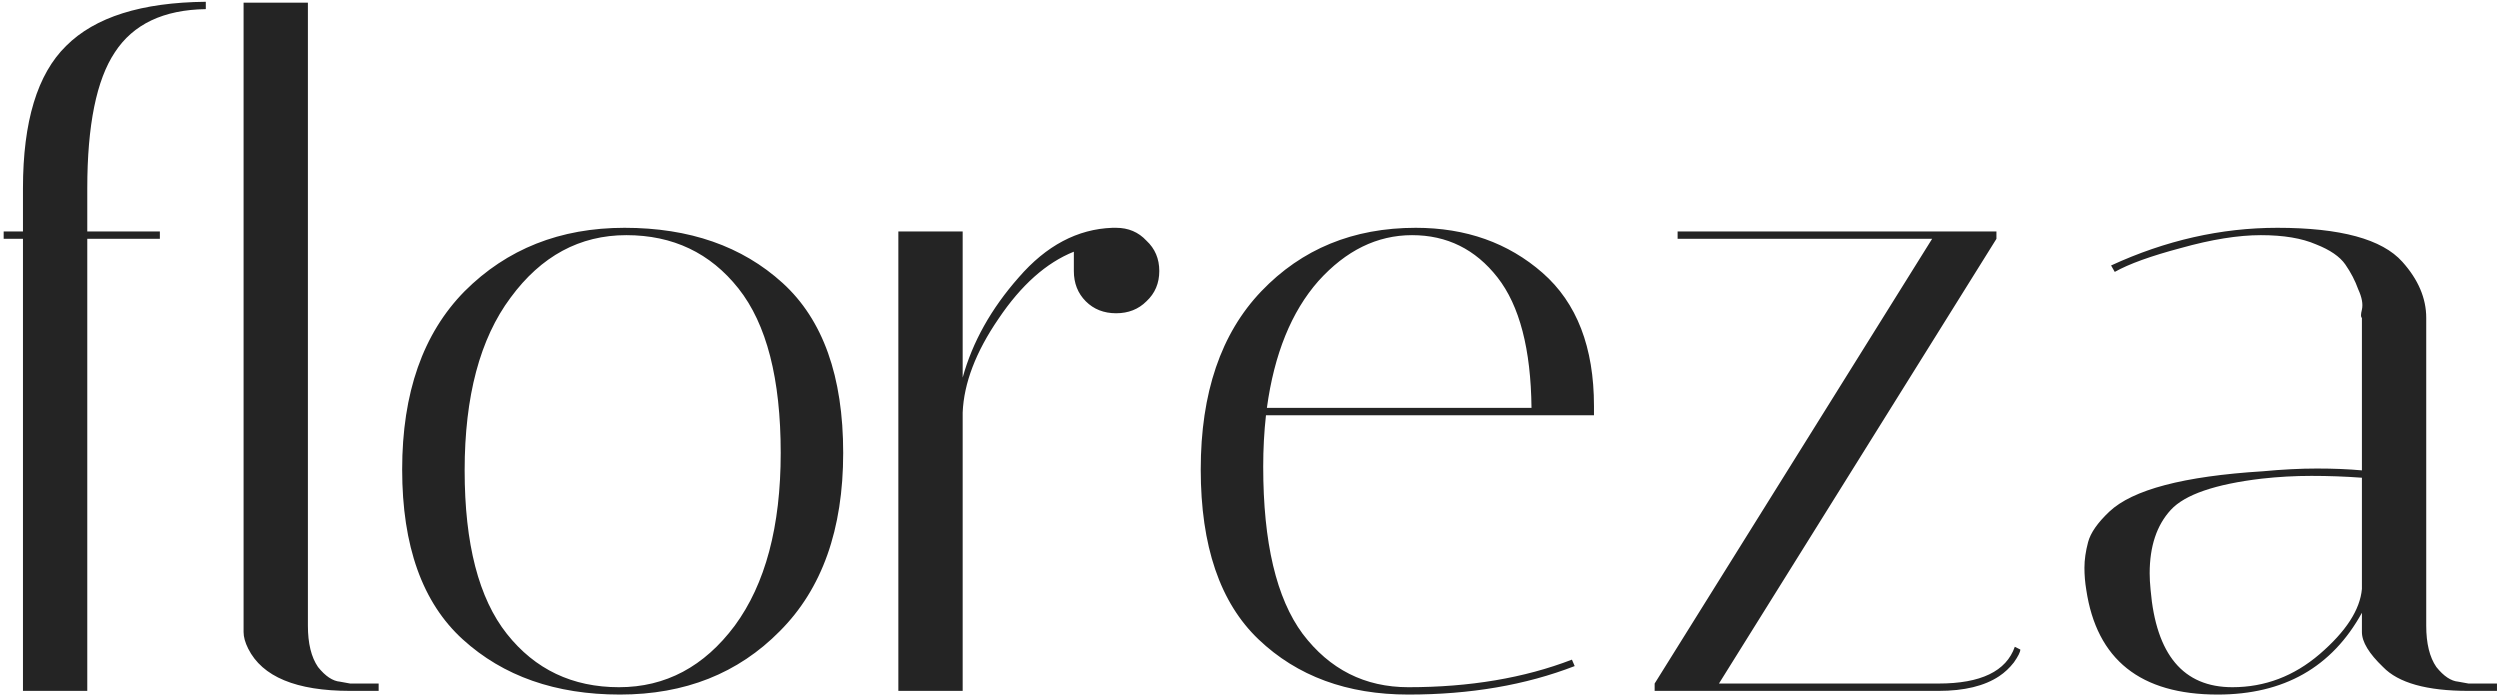
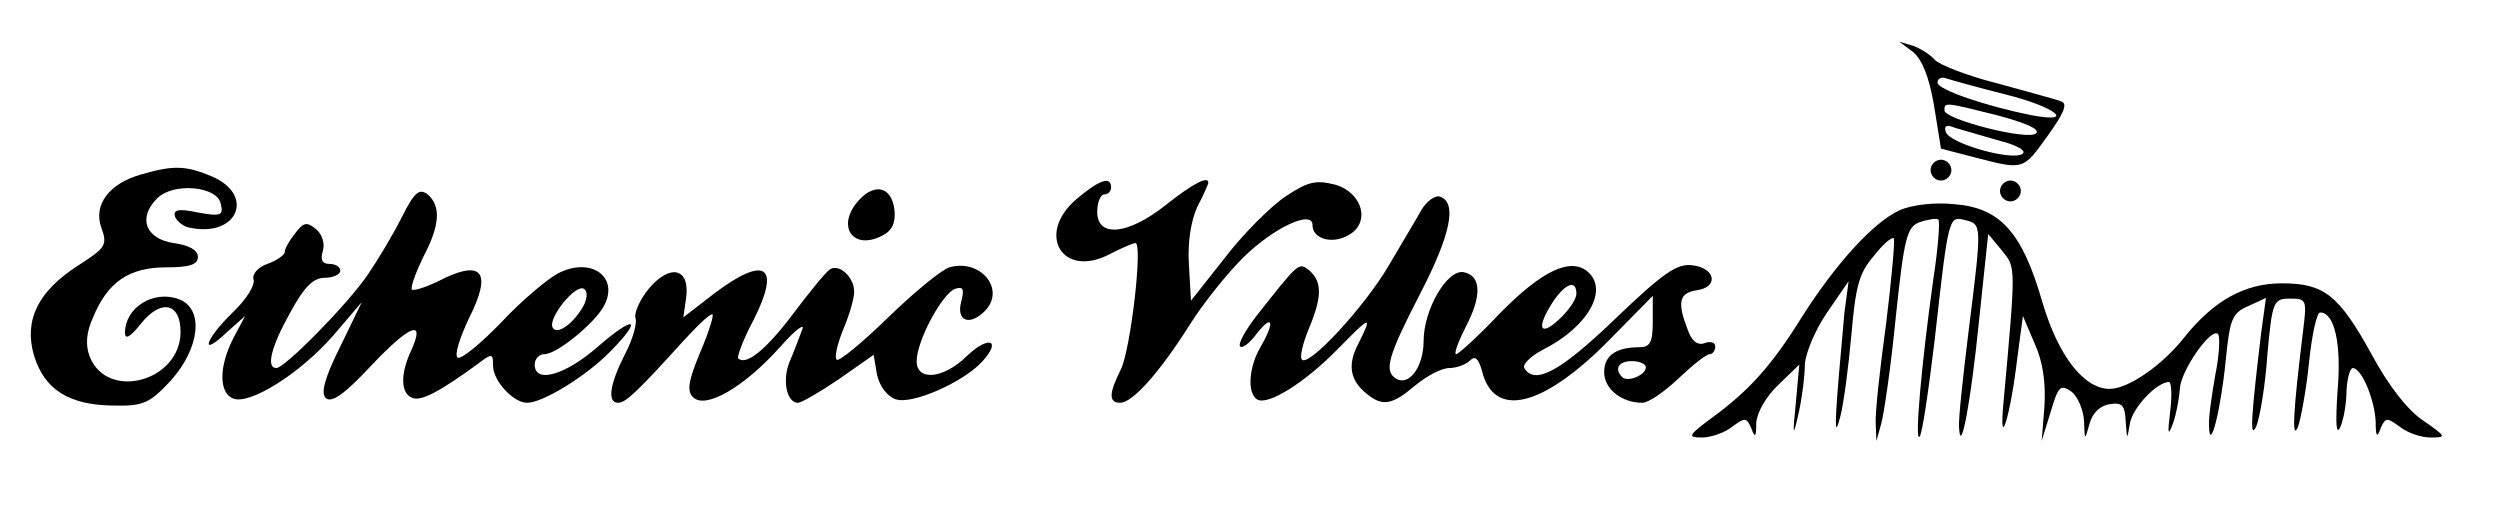
- <svg xmlns="http://www.w3.org/2000/svg" width="351" height="98" viewBox="0 0 351 98" fill="none">
-   <path d="M12.254 26.437V32.5H22.445V33.532H12.254V97H3.224V33.532H0.515V32.5H3.224V26.437C3.224 17.063 5.245 10.398 9.287 6.442C13.329 2.4 19.865 0.336 28.895 0.25V1.282C22.961 1.368 18.704 3.389 16.124 7.345C13.544 11.215 12.254 17.579 12.254 26.437ZM49.163 97C41.595 97 36.822 95.022 34.844 91.066C34.414 90.206 34.199 89.432 34.199 88.744V0.379H43.229V87.841C43.229 90.335 43.702 92.27 44.648 93.646C45.68 94.936 46.712 95.624 47.744 95.71L49.163 95.968H53.162V97H49.163ZM87.037 97.516C78.007 97.516 70.654 94.936 64.978 89.776C59.302 84.616 56.464 76.661 56.464 65.911C56.464 55.161 59.388 46.819 65.236 40.885C71.17 34.951 78.652 31.984 87.682 31.984C96.798 31.984 104.194 34.564 109.87 39.724C115.546 44.884 118.384 52.839 118.384 63.589C118.384 74.339 115.417 82.681 109.483 88.615C103.635 94.549 96.153 97.516 87.037 97.516ZM87.94 33.016C81.404 33.016 75.986 35.94 71.686 41.788C67.386 47.55 65.236 55.634 65.236 66.04C65.236 76.36 67.214 84.014 71.17 89.002C75.126 93.99 80.372 96.484 86.908 96.484C93.444 96.484 98.862 93.603 103.162 87.841C107.462 81.993 109.612 73.909 109.612 63.589C109.612 53.183 107.634 45.486 103.678 40.498C99.722 35.51 94.476 33.016 87.94 33.016ZM150.768 38.047V35.338C146.898 36.886 143.372 40.025 140.19 44.755C137.008 49.399 135.331 53.785 135.159 57.913V97H126.129V32.5H135.159V53.011C136.535 48.023 139.158 43.336 143.028 38.95C146.898 34.478 151.284 32.156 156.186 31.984H156.702C158.422 31.984 159.841 32.586 160.959 33.79C162.163 34.908 162.765 36.327 162.765 38.047C162.765 39.767 162.163 41.186 160.959 42.304C159.841 43.422 158.422 43.981 156.702 43.981C154.982 43.981 153.563 43.422 152.445 42.304C151.327 41.186 150.768 39.767 150.768 38.047ZM177.355 65.524C177.355 76.188 179.204 84.014 182.902 89.002C186.686 93.99 191.631 96.484 197.737 96.484C206.337 96.484 213.991 95.194 220.699 92.614L221.086 93.517C214.206 96.183 206.423 97.516 197.737 97.516C189.137 97.516 182.128 94.936 176.71 89.776C171.292 84.616 168.583 76.661 168.583 65.911C168.583 55.161 171.421 46.819 177.097 40.885C182.773 34.951 189.997 31.984 198.769 31.984C205.821 31.984 211.755 34.091 216.571 38.305C221.387 42.519 223.795 48.754 223.795 57.01C223.795 57.44 223.795 57.87 223.795 58.3H177.742C177.484 60.622 177.355 63.03 177.355 65.524ZM215.023 57.268C214.937 49.012 213.346 42.906 210.25 38.95C207.154 34.994 203.155 33.016 198.253 33.016C193.351 33.016 188.965 35.166 185.095 39.466C181.311 43.766 178.903 49.7 177.871 57.268H215.023ZM235.537 33.532V32.5H280.3V33.532L241.342 95.968H272.173C278.107 95.968 281.676 94.248 282.88 90.808L283.654 91.195C283.654 91.539 283.353 92.141 282.751 93.001C282.149 93.775 281.461 94.42 280.687 94.936C278.623 96.312 275.785 97 272.173 97H232.312V95.968L271.27 33.532H235.537ZM346.577 97C340.729 97 336.73 95.882 334.58 93.646C332.602 91.754 331.613 90.12 331.613 88.744V86.035C327.399 93.689 320.648 97.516 311.36 97.516C300.524 97.516 294.375 92.614 292.913 82.81C292.741 81.778 292.655 80.746 292.655 79.714C292.655 78.596 292.827 77.392 293.171 76.102C293.515 74.812 294.504 73.393 296.138 71.845C299.406 68.749 306.587 66.857 317.681 66.169C320.433 65.911 322.97 65.782 325.292 65.782C327.614 65.782 329.721 65.868 331.613 66.04V44.626C331.441 44.54 331.441 44.153 331.613 43.465C331.785 42.691 331.613 41.745 331.097 40.627C330.667 39.423 330.065 38.262 329.291 37.144C328.517 36.026 327.141 35.08 325.163 34.306C323.185 33.446 320.605 33.016 317.423 33.016C314.241 33.016 310.5 33.618 306.2 34.822C301.986 35.94 298.89 37.058 296.912 38.176L296.396 37.273C304.05 33.747 311.833 31.984 319.745 31.984C328.603 31.984 334.451 33.575 337.289 36.757C339.525 39.251 340.643 41.874 340.643 44.626V87.841C340.643 90.335 341.116 92.27 342.062 93.646C343.094 94.936 344.126 95.624 345.158 95.71L346.577 95.968H350.576V97H346.577ZM313.424 96.484C317.982 96.484 322.067 94.936 325.679 91.84C329.377 88.658 331.355 85.605 331.613 82.681V67.072C329.291 66.9 326.926 66.814 324.518 66.814C322.196 66.814 319.874 66.943 317.552 67.201C311.016 67.975 306.759 69.437 304.781 71.587C302.803 73.737 301.814 76.704 301.814 80.488C301.814 81.176 301.857 81.95 301.943 82.81C302.717 91.926 306.544 96.484 313.424 96.484Z" fill="#242424" />
+ <svg xmlns="http://www.w3.org/2000/svg" version="1.0" width="360pt" height="73pt" viewBox="0 0 360 73" preserveAspectRatio="xMidYMid meet">
+   <g transform="translate(0,73) scale(0.1,-0.1)" fill="#000000" stroke="none">
+     <path d="M2755 655 c13 -11 23 -36 30 -77 l10 -62 50 -13 c70 -18 68 -18 104 32 23 32 29 46 19 49 -7 3 -49 14 -92 26 -44 11 -84 27 -90 34 -6 7 -20 16 -31 20 l-20 6 20 -15z m133 -61 c72 -18 102 -42 38 -30 -66 13 -136 37 -136 47 0 6 6 9 13 6 6 -2 45 -13 85 -23z m-12 -30 c41 -11 62 -20 56 -26 -11 -11 -132 20 -132 33 0 12 0 12 76 -7z m1 -36 c24 -6 41 -14 36 -19 -12 -12 -106 14 -111 31 -3 9 1 11 13 6 10 -3 38 -11 62 -18z" />
+     <path d="M2780 485 c0 -8 7 -15 15 -15 8 0 15 7 15 15 0 8 -7 15 -15 15 -8 0 -15 -7 -15 -15z" />
+     <path d="M204 479 c-47 -13 -70 -44 -58 -77 9 -25 6 -29 -33 -54 -58 -37 -79 -79 -64 -130 15 -49 50 -71 113 -72 45 -1 53 3 84 36 42 47 48 103 12 117 -37 14 -78 -12 -78 -48 0 -11 8 -6 23 13 29 36 57 30 57 -12 0 -71 -106 -100 -131 -35 -6 16 -5 34 5 56 21 51 52 72 105 72 34 0 46 4 46 15 0 10 -13 17 -35 20 -40 6 -52 36 -24 64 23 24 88 18 92 -8 4 -16 0 -18 -33 -12 -28 6 -36 4 -33 -6 3 -7 13 -15 22 -16 68 -14 94 47 31 74 -38 16 -56 16 -101 3z" />
+     <path d="M1551 444 c-60 -50 -22 -116 47 -80 17 9 34 16 37 16 11 0 -7 -154 -21 -182 -17 -34 -18 -48 -1 -48 18 0 57 44 100 112 20 32 55 75 77 97 45 44 100 69 100 47 0 -20 28 -28 51 -15 33 17 22 61 -18 73 -28 7 -39 5 -72 -17 -21 -14 -61 -54 -87 -88 l-49 -62 -3 52 c-2 32 3 63 12 83 9 17 16 33 16 35 0 10 -22 -1 -61 -32 -54 -43 -99 -48 -99 -10 0 14 5 25 10 25 6 0 10 5 10 10 0 17 -17 11 -49 -16z" />
+     <path d="M2880 455 c0 -8 7 -15 15 -15 8 0 15 7 15 15 0 8 -7 15 -15 15 -8 0 -15 -7 -15 -15z" />
+     <path d="M579 418 c-12 -24 -34 -61 -49 -83 -30 -44 -120 -135 -132 -135 -15 0 -8 30 20 80 20 37 33 50 50 50 12 0 22 5 22 10 0 6 -7 10 -16 10 -10 0 -13 6 -9 19 3 10 -1 24 -10 31 -13 11 -18 10 -30 -6 -8 -10 -15 -22 -15 -27 0 -4 -11 -12 -25 -17 -14 -5 -22 -15 -20 -22 3 -8 -10 -29 -30 -48 -40 -39 -48 -66 -9 -29 l27 24 -17 -32 c-21 -41 -21 -79 0 -87 24 -9 96 36 144 91 l41 48 -31 -64 c-23 -46 -28 -67 -21 -74 8 -8 27 5 66 47 56 59 78 67 57 21 -16 -34 -15 -62 2 -68 12 -5 38 8 94 49 21 16 22 15 22 -3 0 -21 29 -53 49 -53 23 0 86 39 120 74 48 49 35 53 -19 6 -46 -40 -90 -53 -90 -25 0 8 6 15 14 15 18 0 73 45 86 70 22 42 -20 71 -67 46 -15 -8 -52 -39 -81 -70 -30 -31 -58 -54 -63 -51 -5 4 3 28 16 56 35 69 19 87 -46 53 -17 -8 -33 -13 -36 -11 -2 3 5 23 16 46 25 47 26 74 7 91 -12 9 -19 4 -37 -32z m262 -127 c-14 -26 -38 -44 -45 -33 -8 13 33 64 45 56 5 -3 5 -12 0 -23z" />
+     <path d="M1237 442 c-34 -37 -9 -74 34 -51 14 7 19 19 17 37 -4 33 -28 39 -51 14z" />
+     <path d="M2047 428 c-7 -13 -29 -49 -47 -80 -35 -60 -115 -146 -125 -136 -4 3 1 23 9 43 20 47 20 69 2 85 -16 13 -15 13 -76 -64 -17 -22 -28 -42 -24 -45 3 -3 14 5 24 19 23 29 26 16 5 -20 -17 -29 -19 -66 -5 -75 15 -10 69 24 116 72 48 49 51 50 30 8 -16 -30 -12 -53 12 -72 23 -19 37 -16 70 12 17 14 38 25 49 25 10 0 24 5 30 11 7 7 12 3 17 -15 17 -69 86 -53 180 41 l66 67 0 -37 c0 -30 -4 -37 -19 -37 -34 0 -51 -12 -51 -36 0 -24 25 -44 55 -44 9 0 32 16 52 35 20 19 40 35 45 35 4 0 8 5 8 11 0 6 -7 8 -15 5 -11 -4 -19 3 -25 20 -15 39 -12 52 13 56 32 4 28 32 -6 36 -22 3 -42 -11 -111 -77 -79 -76 -116 -96 -131 -71 -3 5 9 17 26 26 66 33 96 87 65 113 -25 21 -67 0 -126 -60 -31 -33 -60 -59 -63 -59 -4 0 3 18 14 40 23 44 22 73 -3 78 -24 5 -58 -54 -58 -99 0 -37 -21 -66 -40 -54 -17 11 -12 31 35 122 44 85 54 132 28 140 -6 2 -18 -6 -26 -19z m223 -121 c0 -8 -11 -24 -25 -37 -28 -26 -33 -12 -9 25 18 27 34 33 34 12z m100 -106 c0 -11 -26 -22 -34 -14 -12 12 -5 23 14 23 11 0 20 -4 20 -9z" />
+     <path d="M2735 427 c-37 -17 -91 -76 -140 -153 -44 -71 -77 -107 -129 -145 -35 -26 -37 -29 -15 -29 13 0 33 7 44 16 18 13 20 13 27 -3 5 -14 7 -13 7 8 1 15 14 38 32 55 l30 29 -5 -55 c-5 -49 -4 -51 4 -15 5 22 9 54 9 70 1 17 15 50 32 75 l31 45 -6 -45 c-2 -25 -7 -76 -10 -115 -4 -54 -3 -62 4 -35 5 19 12 73 16 118 6 69 11 89 32 113 13 17 26 28 29 26 2 -3 -3 -58 -11 -123 -9 -65 -16 -130 -15 -144 l1 -25 7 25 c4 14 14 83 21 154 12 114 16 129 34 136 12 4 24 6 27 4 3 -1 0 -40 -7 -86 -17 -121 -27 -234 -20 -227 4 3 13 66 22 140 20 179 20 178 44 172 24 -6 24 -6 5 -158 -8 -65 -15 -128 -14 -140 2 -44 17 35 29 155 l13 123 20 -24 c20 -25 20 -20 2 -219 -7 -74 10 -20 20 65 l8 60 17 -40 c12 -26 16 -57 14 -90 l-4 -50 13 42 c11 37 14 40 30 29 9 -7 17 -26 18 -42 1 -29 1 -29 8 -4 4 15 15 26 29 28 18 3 22 -2 23 -25 2 -27 2 -27 6 -3 4 23 38 59 56 60 4 0 5 -19 2 -43 -4 -32 -3 -36 4 -17 5 14 9 36 10 50 1 26 45 89 55 79 3 -3 2 -30 -4 -59 -5 -29 -10 -62 -9 -74 1 -39 17 23 24 95 6 59 9 68 32 78 l26 12 -7 -51 c-14 -117 -17 -155 -7 -134 5 12 13 58 16 103 7 78 9 81 33 81 24 0 24 -2 18 -50 -14 -114 -16 -155 -7 -135 4 11 12 53 16 93 4 39 11 72 16 72 21 0 31 -46 25 -114 -3 -46 -2 -64 4 -51 5 11 9 35 9 53 1 17 5 32 9 32 13 0 32 -47 33 -78 0 -21 2 -23 7 -9 7 16 9 16 27 3 11 -9 31 -16 45 -16 23 0 23 1 -10 24 -22 14 -51 51 -75 96 -47 85 -68 102 -129 102 -54 0 -98 -25 -140 -77 -31 -40 -81 -75 -108 -75 -37 0 -74 47 -97 125 -29 101 -61 136 -127 141 -28 3 -62 -1 -79 -9z" />
+     <path d="M1195 342 c-6 -4 -29 -32 -53 -64 -39 -52 -68 -75 -79 -64 -2 2 7 27 22 55 40 79 17 94 -57 38 l-44 -34 4 28 c6 43 -23 50 -54 13 -13 -16 -21 -35 -19 -42 3 -7 -4 -31 -15 -52 -22 -43 -26 -70 -10 -70 11 0 27 15 94 89 21 23 40 41 42 38 2 -2 -6 -27 -18 -55 -17 -41 -19 -55 -10 -64 18 -18 74 15 125 72 22 25 37 36 32 25 -4 -11 -12 -32 -18 -46 -11 -27 -4 -59 12 -59 5 0 31 15 59 34 l50 35 5 -29 c4 -17 15 -31 27 -35 24 -8 98 25 125 55 28 31 8 37 -23 7 -34 -33 -72 -36 -72 -7 0 29 36 96 55 104 12 4 14 0 9 -19 -7 -27 12 -35 34 -13 31 31 -6 76 -51 63 -12 -4 -52 -37 -89 -73 -37 -36 -70 -63 -73 -60 -4 3 1 23 9 43 9 21 16 45 16 55 0 21 -22 41 -35 32z" />
+   </g>
</svg>
